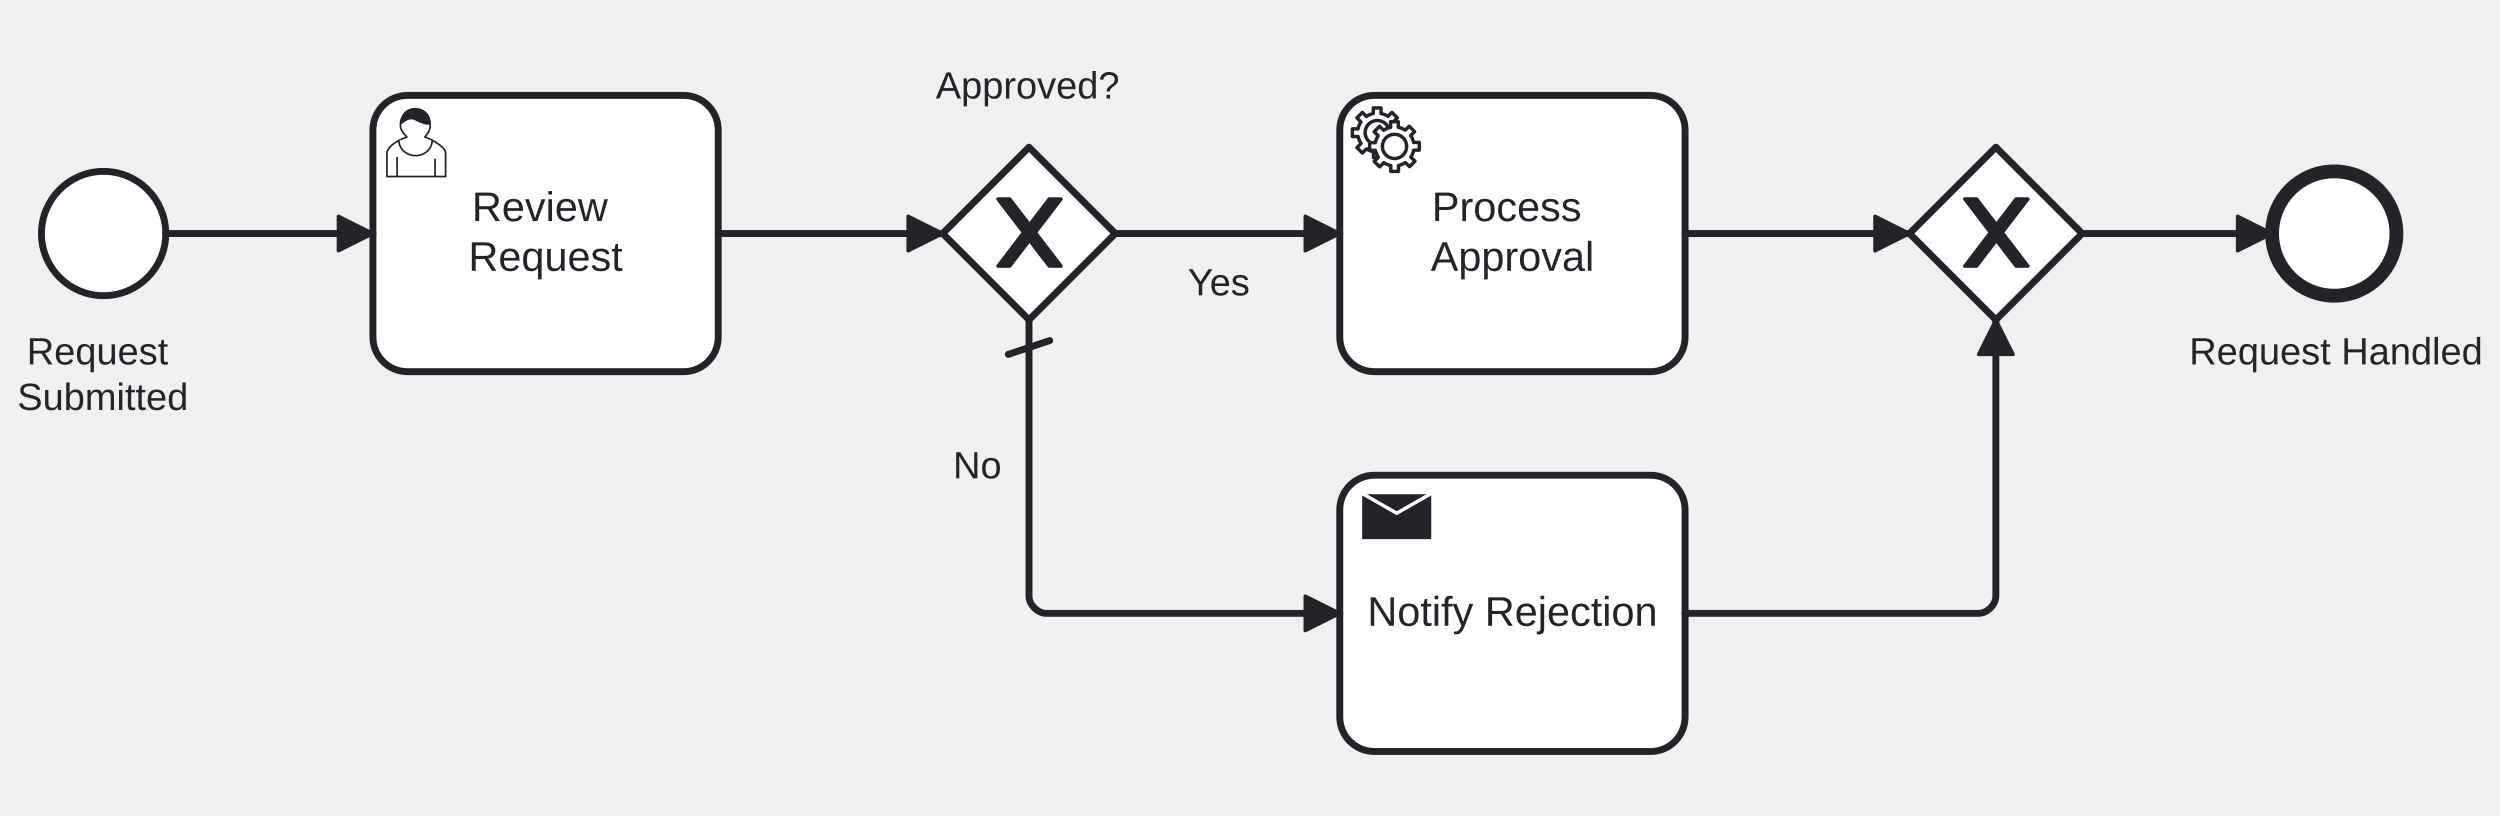
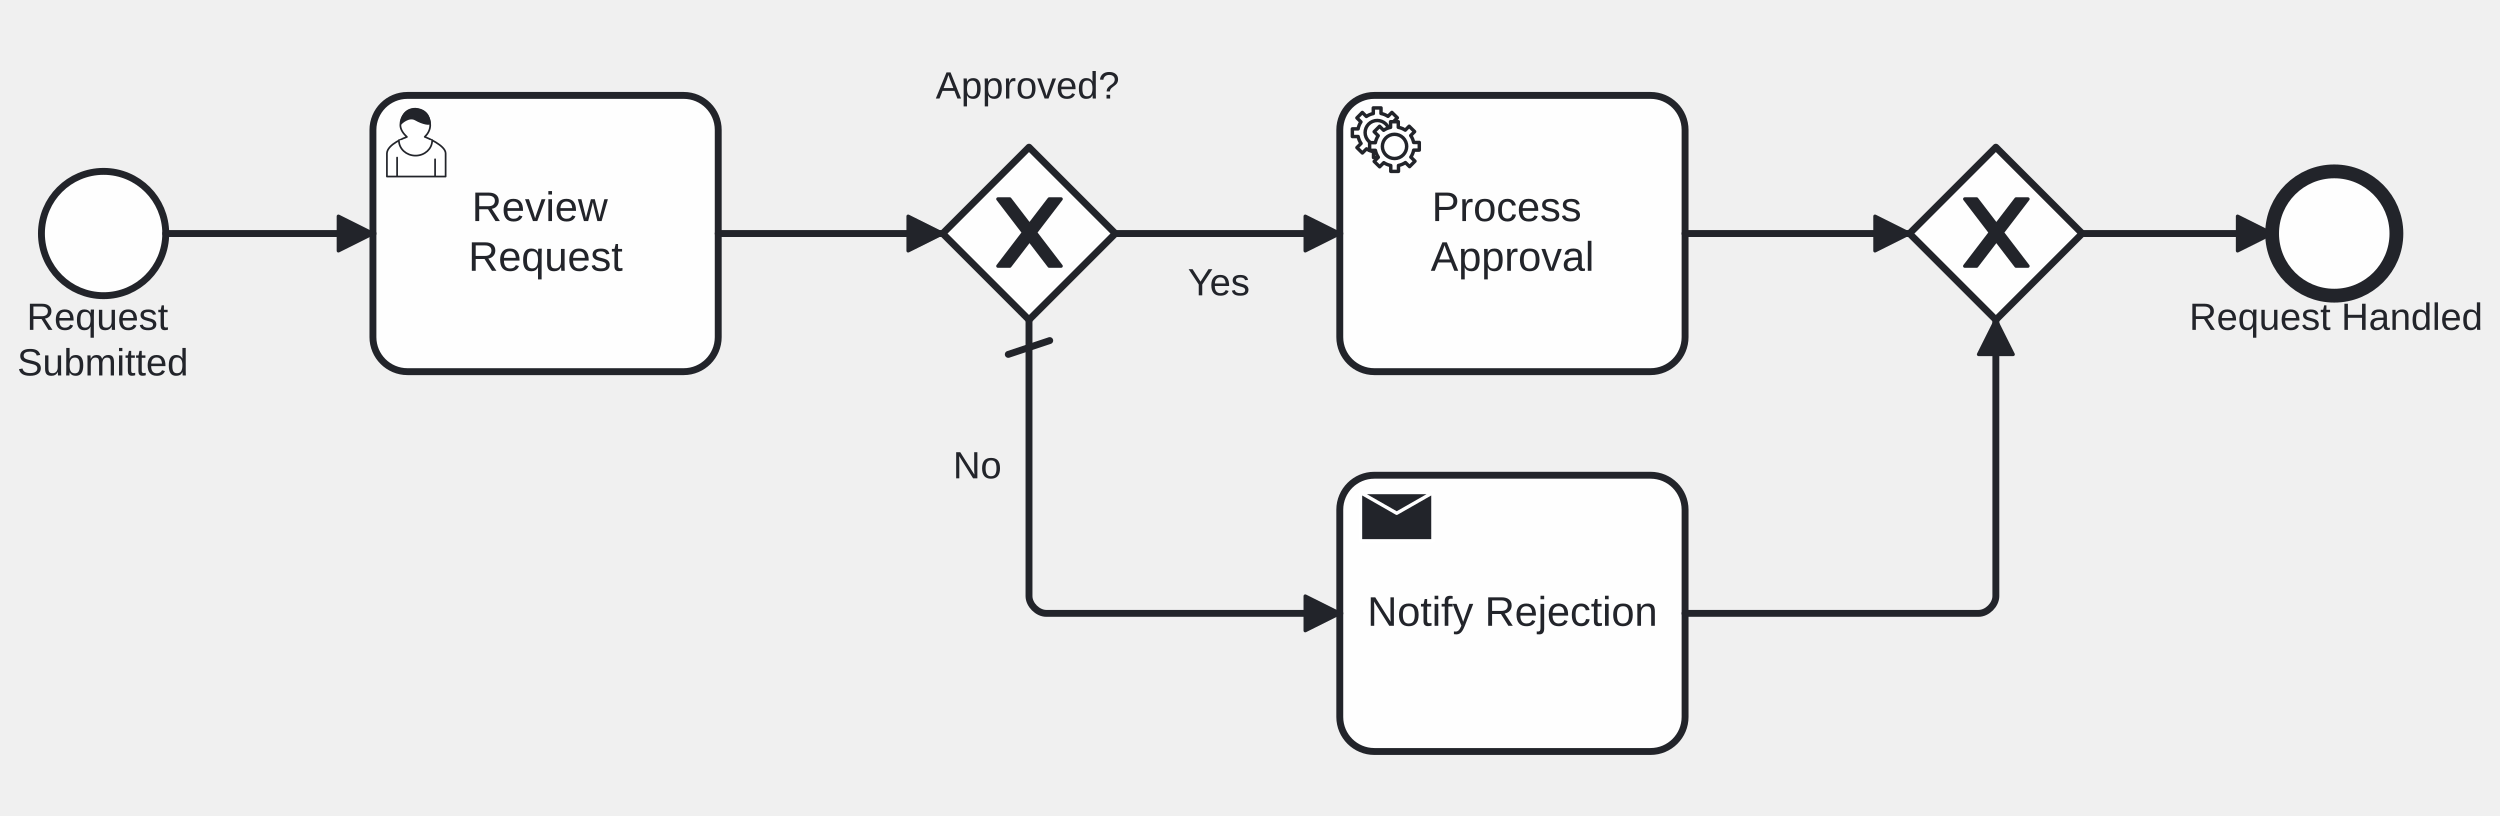
<svg xmlns="http://www.w3.org/2000/svg" width="904" height="295" viewBox="180 86 724 209" version="1.1">
  <g class="djs-group">
    <g class="djs-element djs-shape" data-element-id="Start" transform="translate(192, 122)" style="display: block;">
      <g class="djs-visual">
        <circle cx="18" cy="18" r="18" style="stroke-linecap: round; stroke-linejoin: round; stroke: hsl(225, 10%, 15%); stroke-width: 2px; fill: white; fill-opacity: 0.95;" />
      </g>
      <rect style="fill: none; stroke-opacity: 0; stroke: white; stroke-width: 15px;" class="djs-hit djs-hit-all" x="0" y="0" width="36" height="36" />
      <circle cx="18" cy="18" r="23" style="fill: none;" class="djs-outline" />
+     </g>
+   </g>
+   <g class="djs-group">
+     <g class="djs-element djs-shape" data-element-id="Start_label" transform="translate(185, 158)" style="display: block;">
+       <g class="djs-visual">
+         <text style="font-family: Arial, sans-serif; font-size: 11px; font-weight: normal; fill: hsl(225, 10%, 15%);" lineHeight="1.2" class="djs-label">
+           <tspan x="2.75" y="9.9">Request </tspan>
+           <tspan x="0" y="23.1">Submitted</tspan>
+         </text>
+       </g>
+       <rect style="fill: none; stroke-opacity: 0; stroke: white; stroke-width: 15px;" class="djs-hit djs-hit-all" x="0" y="0" width="50" height="27" />
+       <rect x="-5" y="-5" rx="4" width="60" height="37" style="fill: none;" class="djs-outline" />
    </g>
  </g>
  <g class="djs-group">
    <g class="djs-element djs-shape" data-element-id="ReviewTask" transform="translate(288, 100)" style="display: block;">
      <g class="djs-visual">
        <rect x="0" y="0" width="100" height="80" rx="10" ry="10" style="stroke-linecap: round; stroke-linejoin: round; stroke: hsl(225, 10%, 15%); stroke-width: 2px; fill: white; fill-opacity: 0.95;" />
        <text style="font-family: Arial, sans-serif; font-size: 12px; font-weight: normal; fill: hsl(225, 10%, 15%);" lineHeight="1.2" class="djs-label">
          <tspan x="28.664" y="36.4">Review </tspan>
          <tspan x="27.656" y="50.8">Request</tspan>
        </text>
        <path style="fill: white; stroke-linecap: round; stroke-linejoin: round; stroke: hsl(225, 10%, 15%); stroke-width: 0.5px;" d="m 15,12 c 0.909,-0.845 1.594,-2.049 1.594,-3.385 0,-2.554 -1.805,-4.622 -4.357,-4.622 -2.552,0 -4.288,2.068 -4.288,4.622 0,1.348 0.974,2.562 1.896,3.405 -0.529,0.187 -5.669,2.097 -5.794,4.756 v 6.718 h 17 v -6.718 c 0,-2.298 -5.528,-4.595 -6.051,-4.776 zm -8,6 l 0,5.5 m 11,0 l 0,-5" />
        <path style="fill: white; stroke-linecap: round; stroke-linejoin: round; stroke: hsl(225, 10%, 15%); stroke-width: 0.5px;" d="m 15,12 m 2.162,1.009 c 0,2.447 -2.158,4.431 -4.821,4.431 -2.665,0 -4.822,-1.981 -4.822,-4.431 " />
        <path style="fill: hsl(225, 10%, 15%); stroke-linecap: round; stroke-linejoin: round; stroke: hsl(225, 10%, 15%); stroke-width: 0.5px;" d="m 15,12 m -6.9,-3.80 c 0,0 2.251,-2.358 4.274,-1.177 2.024,1.181 4.221,1.537 4.124,0.965 -0.098,-0.57 -0.117,-3.791 -4.191,-4.136 -3.575,0.001 -4.208,3.367 -4.207,4.348 z" />
      </g>
      <rect style="fill: none; stroke-opacity: 0; stroke: white; stroke-width: 15px;" class="djs-hit djs-hit-all" x="0" y="0" width="100" height="80" />
      <rect x="-5" y="-5" rx="14" width="110" height="90" style="fill: none;" class="djs-outline" />
    </g>
  </g>
  <g class="djs-group">
    <g class="djs-element djs-shape" data-element-id="GW_Split" style="display: block;" transform="translate(453, 115)">
      <g class="djs-visual">
        <polygon style="stroke-linecap: round; stroke-linejoin: round; stroke: hsl(225, 10%, 15%); stroke-width: 2px; fill: white; fill-opacity: 0.95;" points="25,0 50,25 25,50 0,25" />
        <path style="fill: hsl(225, 10%, 15%); stroke-linecap: round; stroke-linejoin: round; stroke: hsl(225, 10%, 15%); stroke-width: 1px;" d="m 16,15 7.429,9.714 -7.429,9.714 3.429,0 5.714,-7.464 5.714,7.464 3.429,0 -7.429,-9.714 7.429,-9.714 -3.429,0 -5.714,7.464 -5.714,-7.464 -3.429,0 z" />
      </g>
      <rect style="fill: none; stroke-opacity: 0; stroke: white; stroke-width: 15px;" class="djs-hit djs-hit-all" x="0" y="0" width="50" height="50" />
      <rect style="transform-box: fill-box; transform: rotate(45deg); transform-origin: center; fill: none;" x="2" y="2" rx="4" width="46" height="46" class="djs-outline" />
    </g>
  </g>
  <g class="djs-group">
    <g class="djs-element djs-shape" data-element-id="GW_Merge" style="display: block;" transform="translate(733, 115)">
      <g class="djs-visual">
        <polygon style="stroke-linecap: round; stroke-linejoin: round; stroke: hsl(225, 10%, 15%); stroke-width: 2px; fill: white; fill-opacity: 0.95;" points="25,0 50,25 25,50 0,25" />
        <path style="fill: hsl(225, 10%, 15%); stroke-linecap: round; stroke-linejoin: round; stroke: hsl(225, 10%, 15%); stroke-width: 1px;" d="m 16,15 7.429,9.714 -7.429,9.714 3.429,0 5.714,-7.464 5.714,7.464 3.429,0 -7.429,-9.714 7.429,-9.714 -3.429,0 -5.714,7.464 -5.714,-7.464 -3.429,0 z" />
      </g>
      <rect style="fill: none; stroke-opacity: 0; stroke: white; stroke-width: 15px;" class="djs-hit djs-hit-all" x="0" y="0" width="50" height="50" />
      <rect style="transform-box: fill-box; transform: rotate(45deg); transform-origin: center; fill: none;" x="2" y="2" rx="4" width="46" height="46" class="djs-outline" />
    </g>
  </g>
  <g class="djs-group">
    <g class="djs-element djs-shape" data-element-id="End" style="display: block;" transform="translate(838, 122)">
      <g class="djs-visual">
        <circle cx="18" cy="18" r="18" style="stroke-linecap: round; stroke-linejoin: round; stroke: hsl(225, 10%, 15%); stroke-width: 4px; fill: white; fill-opacity: 0.95;" />
      </g>
      <rect style="fill: none; stroke-opacity: 0; stroke: white; stroke-width: 15px;" class="djs-hit djs-hit-all" x="0" y="0" width="36" height="36" />
      <circle cx="18" cy="18" r="24" style="fill: none;" class="djs-outline" />
    </g>
  </g>
  <g class="djs-group">
    <g class="djs-element djs-shape" data-element-id="ProcessApproval" style="display: block;" transform="translate(568, 100)">
      <g class="djs-visual">
        <rect x="0" y="0" width="100" height="80" rx="10" ry="10" style="stroke-linecap: round; stroke-linejoin: round; stroke: hsl(225, 10%, 15%); stroke-width: 2px; fill: white; fill-opacity: 0.95;" />
        <text style="font-family: Arial, sans-serif; font-size: 12px; font-weight: normal; fill: hsl(225, 10%, 15%);" lineHeight="1.2" class="djs-label">
          <tspan x="26.66" y="36.4">Process </tspan>
          <tspan x="26.324" y="50.8">Approval</tspan>
        </text>
        <circle cx="5" cy="5" r="5" style="stroke-linecap: round; stroke-linejoin: round; stroke: none; stroke-width: 2px; fill: white;" transform="translate(6, 6)" />
        <path style="fill: white; stroke-linecap: round; stroke-linejoin: round; stroke: hsl(225, 10%, 15%); stroke-width: 1px;" d="m 12,18 v -1.713 c 0.352,-0.07 0.704,-0.178 1.048,-0.321 0.344,-0.145 0.666,-0.321 0.966,-0.521 l 1.194,1.18 1.567,-1.577 -1.195,-1.18 c 0.403,-0.614 0.683,-1.299 0.825,-2.018 l 1.622,-0.01 v -2.22 l -1.637,0.01 c -0.073,-0.352 -0.178,-0.7 -0.324,-1.044 -0.145,-0.344 -0.321,-0.664 -0.523,-0.962 l 1.131,-1.136 -1.583,-1.563 -1.13,1.136 c -0.614,-0.401 -1.303,-0.681 -2.023,-0.822 l 0.009,-1.619 h -2.241 l 0.004,1.631 c -0.354,0.074 -0.705,0.18 -1.05,0.324 -0.344,0.144 -0.665,0.321 -0.964,0.52 l -1.17,-1.158 -1.567,1.579 1.168,1.157 c -0.403,0.613 -0.683,1.298 -0.825,2.017 l -1.659,0.003 v 2.222 l 1.672,-0.006 c 0.073,0.351 0.18,0.702 0.324,1.045 0.145,0.344 0.321,0.664 0.523,0.961 l -1.199,1.197 1.584,1.56 1.196,-1.193 c 0.614,0.403 1.303,0.682 2.023,0.823 l 7.19e-4,1.699 h 2.227 z m 0.221,-3.996 c -1.789,0.75 -3.858,-0.093 -4.61,-1.874 -0.752,-1.783 0.091,-3.846 1.88,-4.596 1.788,-0.749 3.857,0.093 4.609,1.874 0.752,1.782 -0.091,3.846 -1.88,4.596 z" />
        <circle cx="5" cy="5" r="5" style="stroke-linecap: round; stroke-linejoin: round; stroke: none; stroke-width: 2px; fill: white;" transform="translate(11, 10)" />
        <path style="fill: white; stroke-linecap: round; stroke-linejoin: round; stroke: hsl(225, 10%, 15%); stroke-width: 1px;" d="m 17,22 v -1.713 c 0.352,-0.07 0.704,-0.178 1.048,-0.321 0.344,-0.145 0.666,-0.321 0.966,-0.521 l 1.194,1.18 1.567,-1.577 -1.195,-1.18 c 0.403,-0.614 0.683,-1.299 0.825,-2.018 l 1.622,-0.01 v -2.22 l -1.637,0.01 c -0.073,-0.352 -0.178,-0.7 -0.324,-1.044 -0.145,-0.344 -0.321,-0.664 -0.523,-0.962 l 1.131,-1.136 -1.583,-1.563 -1.13,1.136 c -0.614,-0.401 -1.303,-0.681 -2.023,-0.822 l 0.009,-1.619 h -2.241 l 0.004,1.631 c -0.354,0.074 -0.705,0.18 -1.05,0.324 -0.344,0.144 -0.665,0.321 -0.964,0.52 l -1.17,-1.158 -1.567,1.579 1.168,1.157 c -0.403,0.613 -0.683,1.298 -0.825,2.017 l -1.659,0.003 v 2.222 l 1.672,-0.006 c 0.073,0.351 0.18,0.702 0.324,1.045 0.145,0.344 0.321,0.664 0.523,0.961 l -1.199,1.197 1.584,1.56 1.196,-1.193 c 0.614,0.403 1.303,0.682 2.023,0.823 l 7.19e-4,1.699 h 2.227 z m 0.221,-3.996 c -1.789,0.75 -3.858,-0.093 -4.61,-1.874 -0.752,-1.783 0.091,-3.846 1.88,-4.596 1.788,-0.749 3.857,0.093 4.609,1.874 0.752,1.782 -0.091,3.846 -1.88,4.596 z" />
      </g>
      <rect style="fill: none; stroke-opacity: 0; stroke: white; stroke-width: 15px;" class="djs-hit djs-hit-all" x="0" y="0" width="100" height="80" />
      <rect x="-5" y="-5" rx="14" width="110" height="90" style="fill: none;" class="djs-outline" />
    </g>
  </g>
  <g class="djs-group">
    <g class="djs-element djs-shape" data-element-id="NotifyRejection" style="display: block;" transform="translate(568, 210)">
      <g class="djs-visual">
        <rect x="0" y="0" width="100" height="80" rx="10" ry="10" style="stroke-linecap: round; stroke-linejoin: round; stroke: hsl(225, 10%, 15%); stroke-width: 2px; fill: white; fill-opacity: 0.95;" />
        <text style="font-family: Arial, sans-serif; font-size: 12px; font-weight: normal; fill: hsl(225, 10%, 15%);" lineHeight="1.2" class="djs-label">
          <tspan x="7.988" y="43.6">Notify Rejection</tspan>
        </text>
        <path style="fill: hsl(225, 10%, 15%); stroke-linecap: round; stroke-linejoin: round; stroke: white; stroke-width: 1px;" d="m 5.985,4.998 l 0,14 l 21,0 l 0,-14 z l 10.5,6 l 10.5,-6" />
      </g>
      <rect style="fill: none; stroke-opacity: 0; stroke: white; stroke-width: 15px;" class="djs-hit djs-hit-all" x="0" y="0" width="100" height="80" />
      <rect x="-5" y="-5" rx="14" width="110" height="90" style="fill: none;" class="djs-outline" />
    </g>
  </g>
  <g class="djs-group">
    <g class="djs-element djs-connection" data-element-id="Flow1" style="display: block;">
      <g class="djs-visual">
        <defs>
          <marker id="marker-seq-0" viewBox="0 0 20 20" refX="11" refY="10" markerWidth="10" markerHeight="10" orient="auto">
            <path d="M 1 5 L 11 10 L 1 15 Z" style="stroke-linecap: round; stroke-linejoin: round; stroke: hsl(225, 10%, 15%); stroke-width: 1px; fill: hsl(225, 10%, 15%);" />
          </marker>
        </defs>
        <path style="fill: none; stroke-linecap: round; stroke-linejoin: round; stroke: hsl(225, 10%, 15%); stroke-width: 2px; marker-end: url(#marker-seq-0);" data-corner-radius="5" d="M228,140L288,140" />
      </g>
      <path d="M228,140L288,140" style="fill: none; stroke-opacity: 0; stroke: white; stroke-width: 15px;" class="djs-hit djs-hit-stroke" />
      <rect x="223" y="135" rx="4" width="70" height="10" style="fill: none;" class="djs-outline" />
    </g>
  </g>
  <g class="djs-group">
    <g class="djs-element djs-connection" data-element-id="Flow2" style="display: block;">
      <g class="djs-visual">
        <defs>
          <marker id="marker-seq-1" viewBox="0 0 20 20" refX="11" refY="10" markerWidth="10" markerHeight="10" orient="auto">
            <path d="M 1 5 L 11 10 L 1 15 Z" style="stroke-linecap: round; stroke-linejoin: round; stroke: hsl(225, 10%, 15%); stroke-width: 1px; fill: hsl(225, 10%, 15%);" />
          </marker>
        </defs>
        <path style="fill: none; stroke-linecap: round; stroke-linejoin: round; stroke: hsl(225, 10%, 15%); stroke-width: 2px; marker-end: url(#marker-seq-1);" data-corner-radius="5" d="M388,140L453,140" />
      </g>
      <path d="M388,140L453,140" style="fill: none; stroke-opacity: 0; stroke: white; stroke-width: 15px;" class="djs-hit djs-hit-stroke" />
      <rect x="383" y="135" rx="4" width="75" height="10" style="fill: none;" class="djs-outline" />
    </g>
  </g>
  <g class="djs-group">
    <g class="djs-element djs-connection" data-element-id="Flow_Yes" style="display: block;">
      <g class="djs-visual">
        <defs>
          <marker id="marker-seq-2" viewBox="0 0 20 20" refX="11" refY="10" markerWidth="10" markerHeight="10" orient="auto">
            <path d="M 1 5 L 11 10 L 1 15 Z" style="stroke-linecap: round; stroke-linejoin: round; stroke: hsl(225, 10%, 15%); stroke-width: 1px; fill: hsl(225, 10%, 15%);" />
          </marker>
        </defs>
        <path style="fill: none; stroke-linecap: round; stroke-linejoin: round; stroke: hsl(225, 10%, 15%); stroke-width: 2px; marker-end: url(#marker-seq-2);" data-corner-radius="5" d="M503,140L568,140" />
      </g>
      <path d="M503,140L568,140" style="fill: none; stroke-opacity: 0; stroke: white; stroke-width: 15px;" class="djs-hit djs-hit-stroke" />
      <rect x="498" y="135" rx="4" width="75" height="10" style="fill: none;" class="djs-outline" />
    </g>
  </g>
  <g class="djs-group">
    <g class="djs-element djs-connection" data-element-id="Flow_No" style="display: block;">
      <g class="djs-visual">
        <defs>
          <marker id="marker-seq-3" viewBox="0 0 20 20" refX="11" refY="10" markerWidth="10" markerHeight="10" orient="auto">
            <path d="M 1 5 L 11 10 L 1 15 Z" style="stroke-linecap: round; stroke-linejoin: round; stroke: hsl(225, 10%, 15%); stroke-width: 1px; fill: hsl(225, 10%, 15%);" />
          </marker>
          <marker id="marker-seq-4" viewBox="0 0 20 20" refX="0" refY="10" markerWidth="10" markerHeight="10" orient="auto">
            <path d="M 6 4 L 10 16" style="stroke-linecap: round; stroke-linejoin: round; stroke: hsl(225, 10%, 15%); stroke-width: 2px; fill: none;" />
          </marker>
        </defs>
        <path style="fill: none; stroke-linecap: round; stroke-linejoin: round; stroke: hsl(225, 10%, 15%); stroke-width: 2px; marker-end: url(#marker-seq-3); marker-start: url(#marker-seq-4);" data-corner-radius="5" d="M478,165L478,245C478,247.5,480.5,250,483,250L568,250" />
      </g>
      <path d="M478,165L478,250L568,250" style="fill: none; stroke-opacity: 0; stroke: white; stroke-width: 15px;" class="djs-hit djs-hit-stroke" />
      <rect x="473" y="160" rx="4" width="100" height="95" style="fill: none;" class="djs-outline" />
    </g>
  </g>
  <g class="djs-group">
    <g class="djs-element djs-connection" data-element-id="Flow3" style="display: block;">
      <g class="djs-visual">
        <defs>
          <marker id="marker-seq-5" viewBox="0 0 20 20" refX="11" refY="10" markerWidth="10" markerHeight="10" orient="auto">
            <path d="M 1 5 L 11 10 L 1 15 Z" style="stroke-linecap: round; stroke-linejoin: round; stroke: hsl(225, 10%, 15%); stroke-width: 1px; fill: hsl(225, 10%, 15%);" />
          </marker>
        </defs>
        <path style="fill: none; stroke-linecap: round; stroke-linejoin: round; stroke: hsl(225, 10%, 15%); stroke-width: 2px; marker-end: url(#marker-seq-5);" data-corner-radius="5" d="M668,140L733,140" />
      </g>
      <path d="M668,140L733,140" style="fill: none; stroke-opacity: 0; stroke: white; stroke-width: 15px;" class="djs-hit djs-hit-stroke" />
      <rect x="663" y="135" rx="4" width="75" height="10" style="fill: none;" class="djs-outline" />
    </g>
  </g>
  <g class="djs-group">
    <g class="djs-element djs-connection" data-element-id="Flow4" style="display: block;">
      <g class="djs-visual">
        <defs>
          <marker id="marker-seq-6" viewBox="0 0 20 20" refX="11" refY="10" markerWidth="10" markerHeight="10" orient="auto">
            <path d="M 1 5 L 11 10 L 1 15 Z" style="stroke-linecap: round; stroke-linejoin: round; stroke: hsl(225, 10%, 15%); stroke-width: 1px; fill: hsl(225, 10%, 15%);" />
          </marker>
        </defs>
        <path style="fill: none; stroke-linecap: round; stroke-linejoin: round; stroke: hsl(225, 10%, 15%); stroke-width: 2px; marker-end: url(#marker-seq-6);" data-corner-radius="5" d="M668,250L753,250C755.5,250,758,247.5,758,245L758,165" />
      </g>
      <path d="M668,250L758,250L758,165" style="fill: none; stroke-opacity: 0; stroke: white; stroke-width: 15px;" class="djs-hit djs-hit-stroke" />
      <rect x="663" y="160" rx="4" width="100" height="95" style="fill: none;" class="djs-outline" />
    </g>
  </g>
  <g class="djs-group">
    <g class="djs-element djs-connection" data-element-id="Flow5" style="display: block;">
      <g class="djs-visual">
        <defs>
          <marker id="marker-seq-7" viewBox="0 0 20 20" refX="11" refY="10" markerWidth="10" markerHeight="10" orient="auto">
            <path d="M 1 5 L 11 10 L 1 15 Z" style="stroke-linecap: round; stroke-linejoin: round; stroke: hsl(225, 10%, 15%); stroke-width: 1px; fill: hsl(225, 10%, 15%);" />
          </marker>
        </defs>
        <path style="fill: none; stroke-linecap: round; stroke-linejoin: round; stroke: hsl(225, 10%, 15%); stroke-width: 2px; marker-end: url(#marker-seq-7);" data-corner-radius="5" d="M783,140L838,140" />
      </g>
      <path d="M783,140L838,140" style="fill: none; stroke-opacity: 0; stroke: white; stroke-width: 15px;" class="djs-hit djs-hit-stroke" />
      <rect x="778" y="135" rx="4" width="65" height="10" style="fill: none;" class="djs-outline" />
    </g>
  </g>
  <g class="djs-group">
    <g class="djs-element djs-shape" data-element-id="GW_Split_label" style="display: block;" transform="translate(451, 91)">
      <g class="djs-visual">
        <text style="font-family: Arial, sans-serif; font-size: 11px; font-weight: normal; fill: hsl(225, 10%, 15%);" lineHeight="1.2" class="djs-label">
          <tspan x="0" y="9.9">Approved?</tspan>
        </text>
      </g>
      <rect style="fill: none; stroke-opacity: 0; stroke: white; stroke-width: 15px;" class="djs-hit djs-hit-all" x="0" y="0" width="54" height="14" />
      <rect x="-5" y="-5" rx="4" width="64" height="24" style="fill: none;" class="djs-outline" />
    </g>
  </g>
  <g class="djs-group">
+     <g class="djs-element djs-shape" data-element-id="End_label" style="display: block;" transform="translate(814, 158)">
+       <g class="djs-visual">
+         <text style="font-family: Arial, sans-serif; font-size: 11px; font-weight: normal; fill: hsl(225, 10%, 15%);" lineHeight="1.2" class="djs-label">
+           <tspan x="0" y="9.9">Request Handled</tspan>
+         </text>
+       </g>
+       <rect style="fill: none; stroke-opacity: 0; stroke: white; stroke-width: 15px;" class="djs-hit djs-hit-all" x="0" y="0" width="85" height="14" />
+       <rect x="-5" y="-5" rx="4" width="95" height="24" style="fill: none;" class="djs-outline" />
+     </g>
+   </g>
+   <g class="djs-group">
    <g class="djs-element djs-shape" data-element-id="Flow_Yes_label" style="display: block;" transform="translate(524, 148)">
      <g class="djs-visual">
        <text style="font-family: Arial, sans-serif; font-size: 11px; font-weight: normal; fill: hsl(225, 10%, 15%);" lineHeight="1.2" class="djs-label">
          <tspan x="0" y="9.9">Yes</tspan>
        </text>
      </g>
      <rect style="fill: none; stroke-opacity: 0; stroke: white; stroke-width: 15px;" class="djs-hit djs-hit-all" x="0" y="0" width="19" height="14" />
      <rect x="-5" y="-5" rx="4" width="29" height="24" style="fill: none;" class="djs-outline" />
    </g>
  </g>
  <g class="djs-group">
    <g class="djs-element djs-shape" data-element-id="Flow_No_label" style="display: block;" transform="translate(456, 201)">
      <g class="djs-visual">
        <text style="font-family: Arial, sans-serif; font-size: 11px; font-weight: normal; fill: hsl(225, 10%, 15%);" lineHeight="1.2" class="djs-label">
          <tspan x="0" y="9.9">No</tspan>
        </text>
      </g>
      <rect style="fill: none; stroke-opacity: 0; stroke: white; stroke-width: 15px;" class="djs-hit djs-hit-all" x="0" y="0" width="15" height="14" />
      <rect x="-5" y="-5" rx="4" width="25" height="24" style="fill: none;" class="djs-outline" />
    </g>
  </g>
-   <g class="djs-group">
-     <g class="djs-element djs-shape" data-element-id="Start_label" style="display: block;" transform="translate(185, 168)">
-       <g class="djs-visual">
-         <text style="font-family: Arial, sans-serif; font-size: 11px; font-weight: normal; fill: hsl(225, 10%, 15%);" lineHeight="1.2" class="djs-label">
-           <tspan x="2.75" y="9.9">Request </tspan>
-           <tspan x="0" y="23.1">Submitted</tspan>
-         </text>
-       </g>
-       <rect style="fill: none; stroke-opacity: 0; stroke: white; stroke-width: 15px;" class="djs-hit djs-hit-all" x="0" y="0" width="50" height="27" />
-       <rect x="-5" y="-5" rx="4" width="60" height="37" style="fill: none;" class="djs-outline" />
-     </g>
-   </g>
-   <g class="djs-group">
-     <g class="djs-element djs-shape" data-element-id="End_label" style="display: block;" transform="translate(814, 168)">
-       <g class="djs-visual">
-         <text style="font-family: Arial, sans-serif; font-size: 11px; font-weight: normal; fill: hsl(225, 10%, 15%);" lineHeight="1.2" class="djs-label">
-           <tspan x="0" y="9.9">Request Handled</tspan>
-         </text>
-       </g>
-       <rect style="fill: none; stroke-opacity: 0; stroke: white; stroke-width: 15px;" class="djs-hit djs-hit-all" x="0" y="0" width="85" height="14" />
-       <rect x="-5" y="-5" rx="4" width="95" height="24" style="fill: none;" class="djs-outline" />
-     </g>
-   </g>
</svg>
